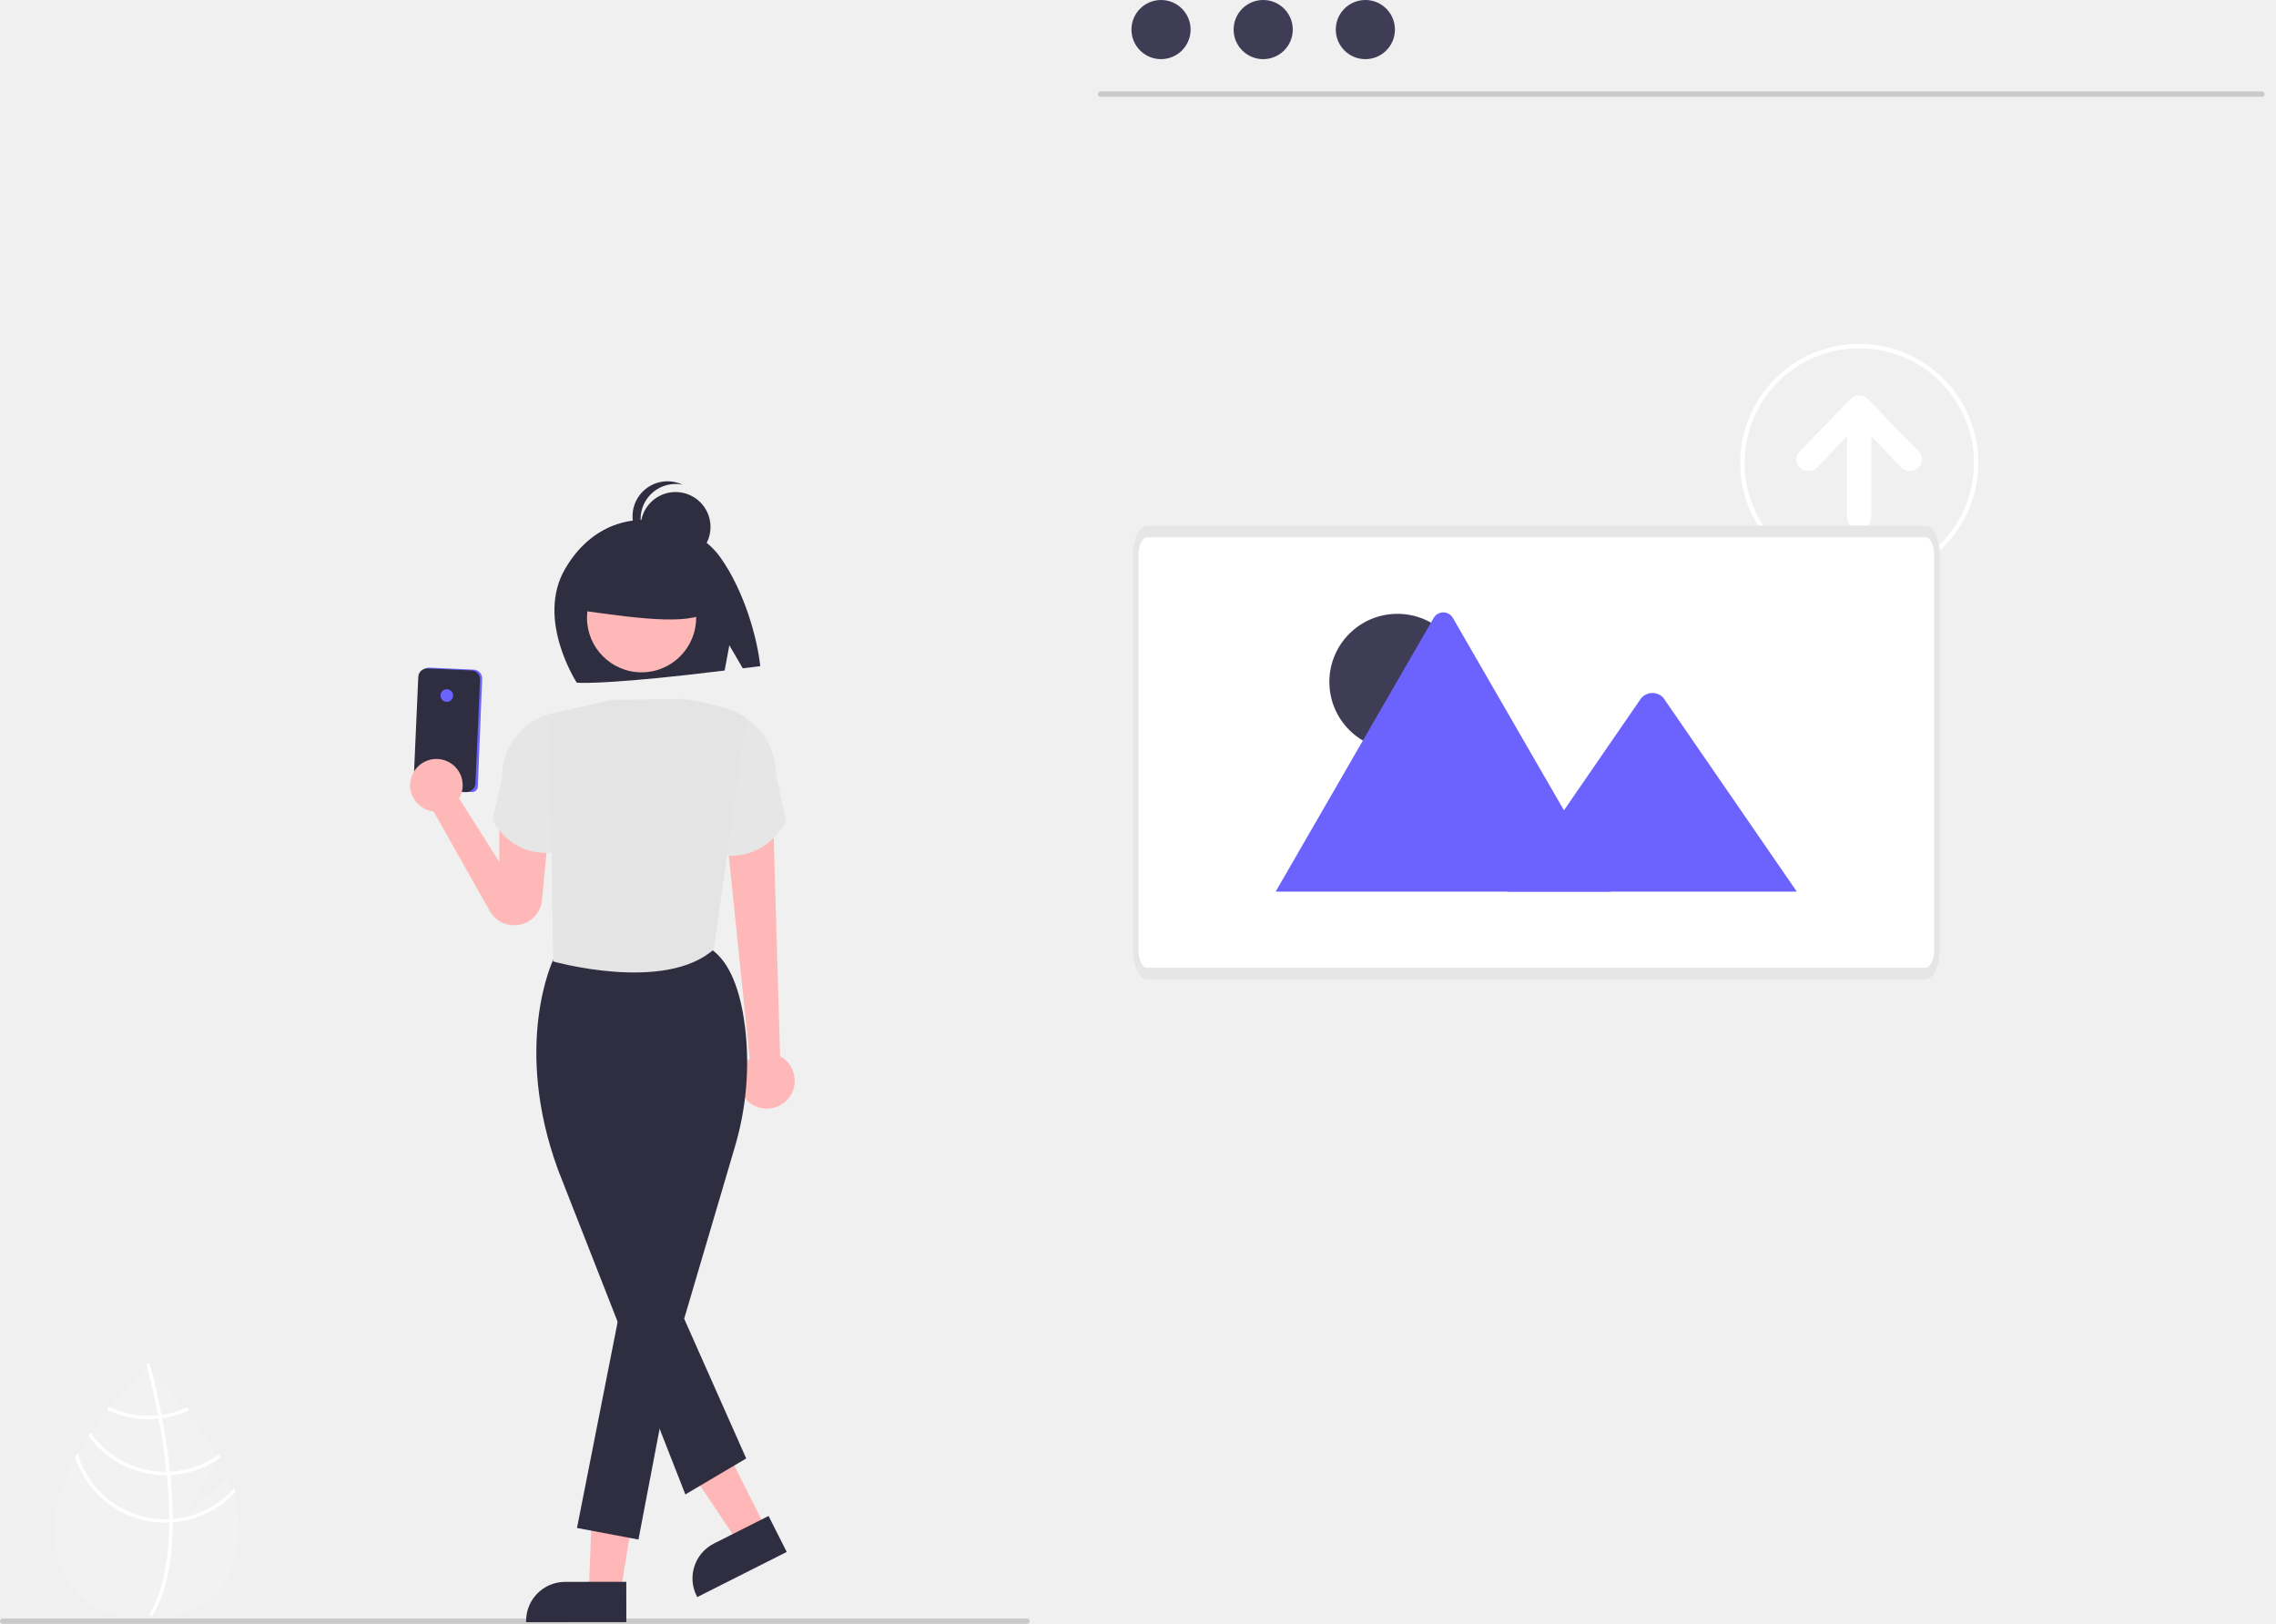
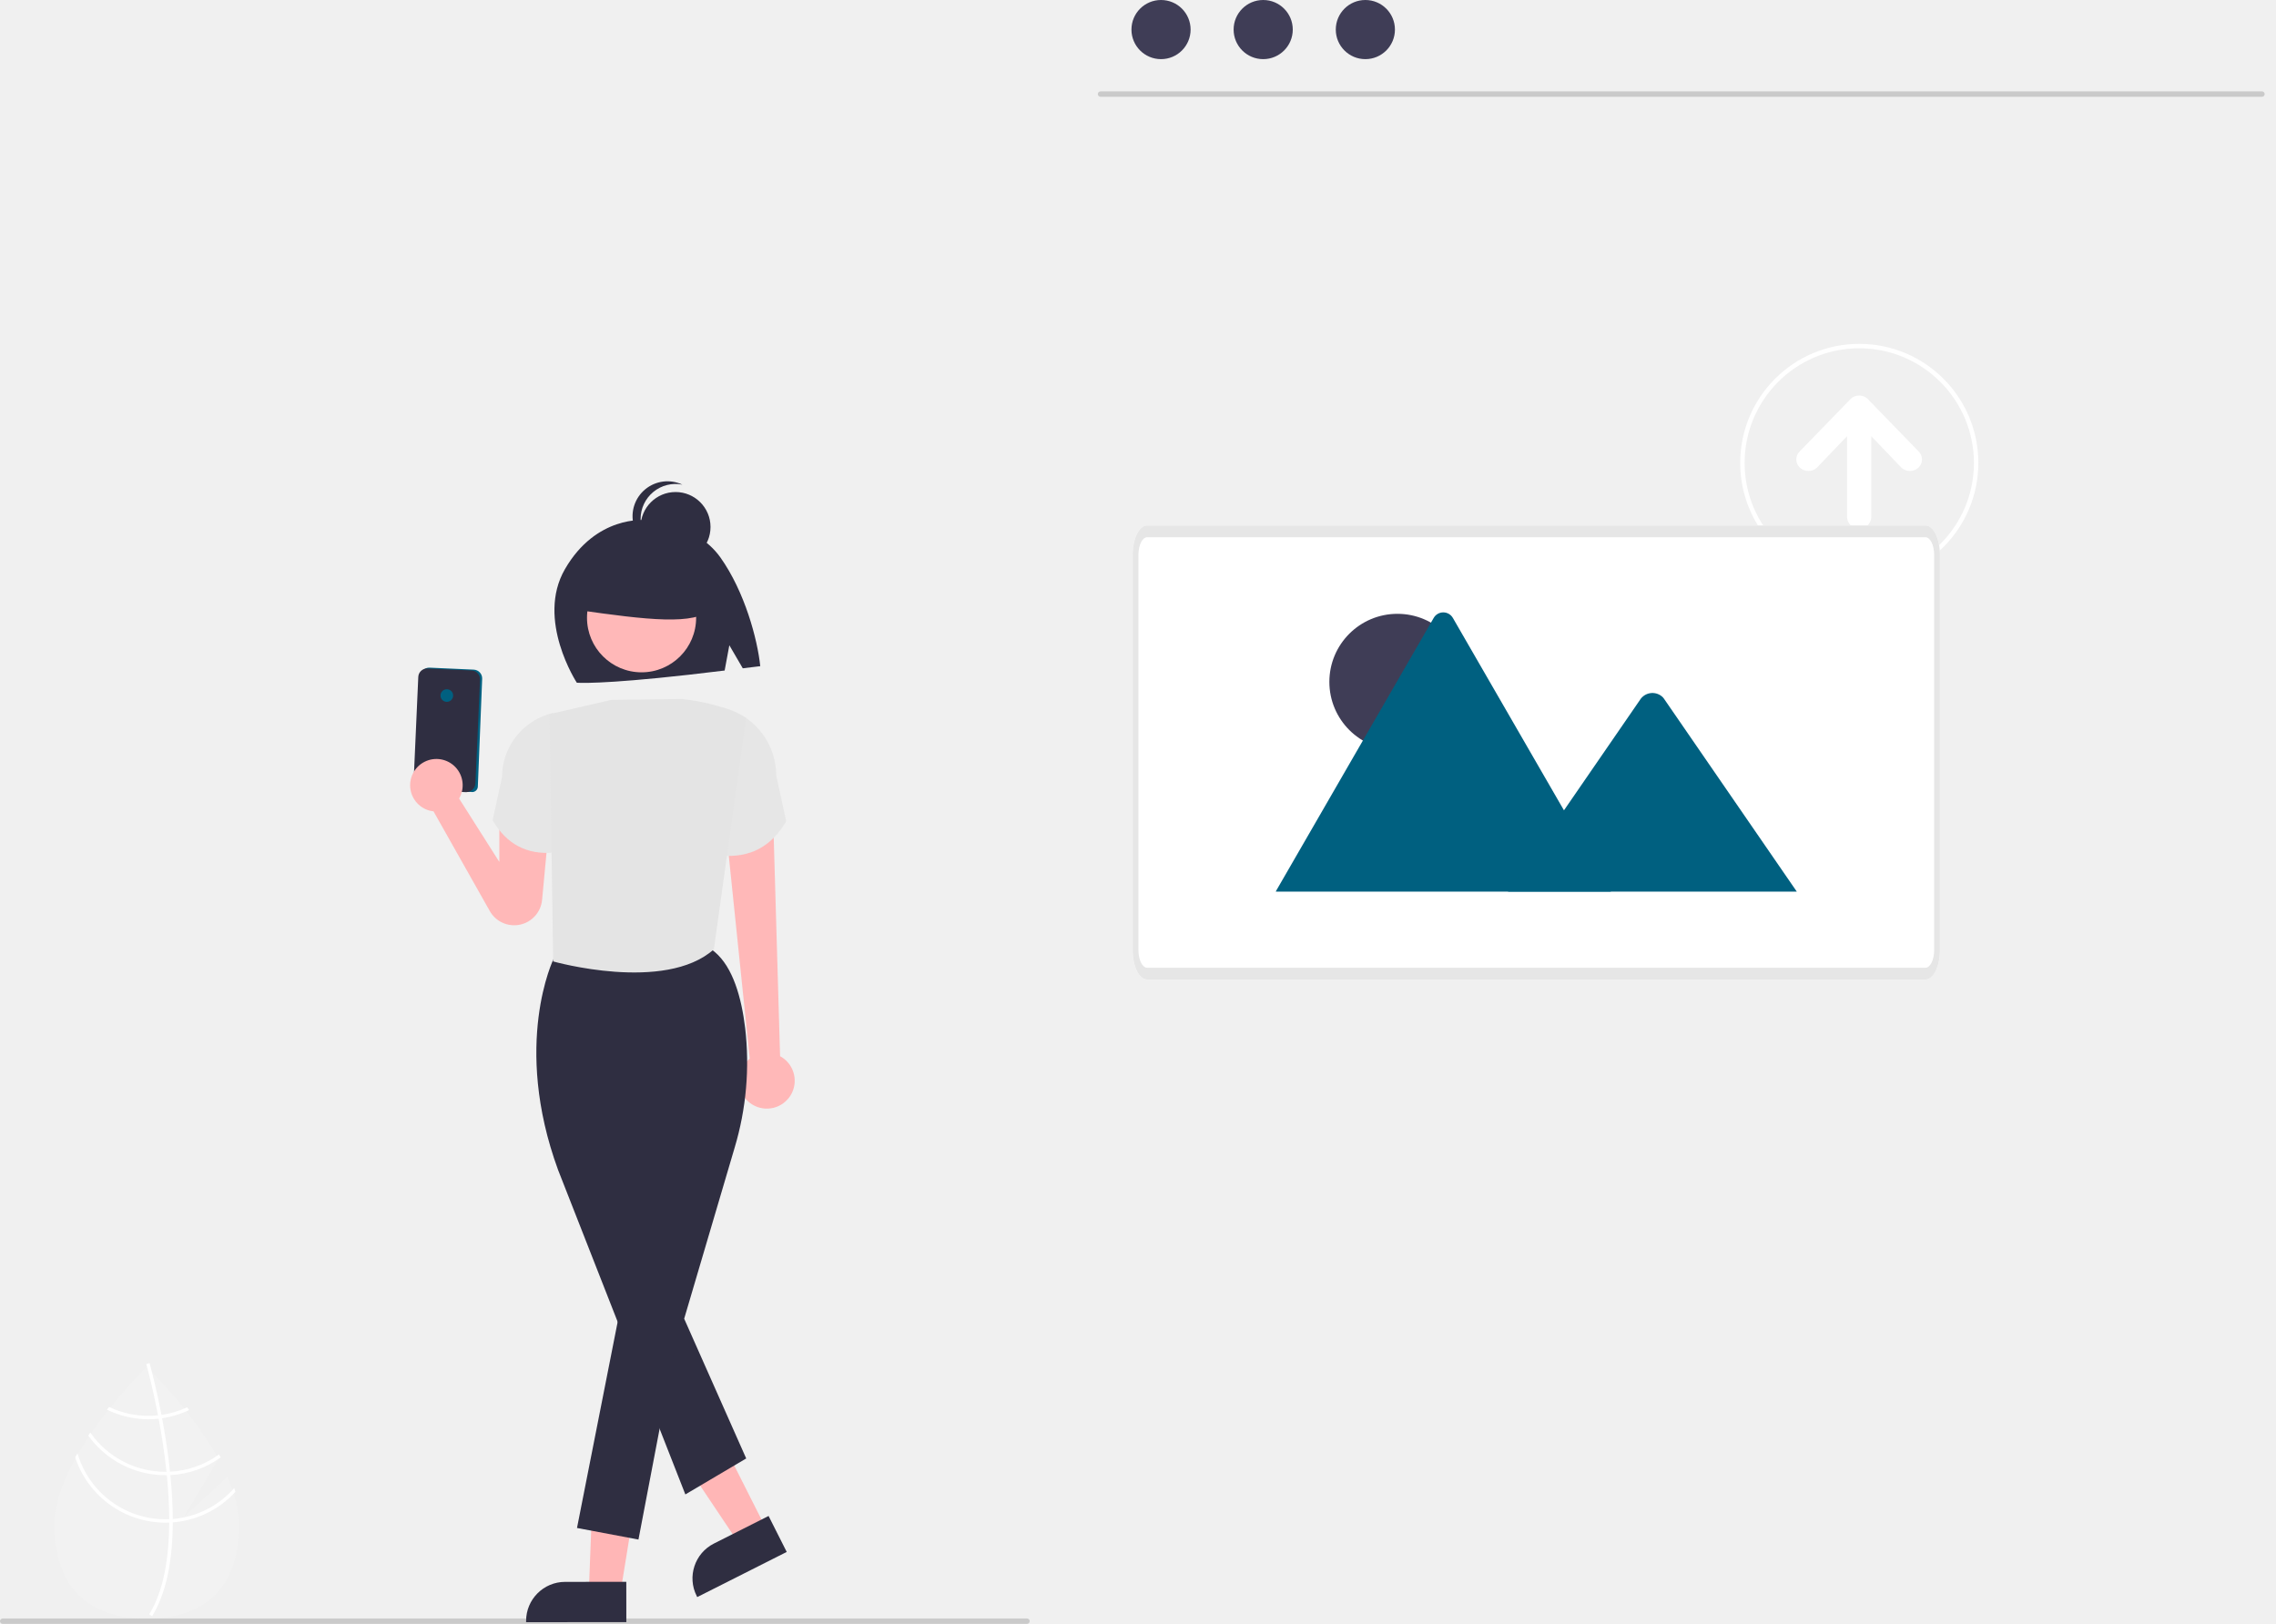
<svg xmlns="http://www.w3.org/2000/svg" data-name="Layer 1" width="846.547" height="604.047" viewBox="0 0 846.547 604.047">
  <path d="M261.305,697.327l-16.157,14.874,12.84-21.545c-10.116-18.345-26.661-34.2-26.661-34.2s-34.325,32.886-34.325,58.737S212.37,750.071,231.327,750.071c18.957,0,34.325-9.026,34.325-34.877C265.652,709.44,263.949,703.338,261.305,697.327Z" transform="translate(-176.7264 -147.9764)" fill="#f2f2f2" />
  <path d="M240.993,713.007v1.274c-.076,14.811-2.574,26.368-7.475,34.505-.069.12-.145.233-.214.353l-.549-.334-.524-.328c5.438-8.787,7.361-21.208,7.431-34.126.006-.416.013-.839.006-1.262-.019-5.469-.353-11.001-.889-16.376-.038-.416-.082-.839-.126-1.262-.744-7.09-1.817-13.865-2.914-19.75-.076-.416-.158-.833-.24-1.243-1.899-9.954-3.835-17.164-4.277-18.76-.05-.196-.082-.303-.088-.328l.599-.17.006-.006.606-.17c.006.025.114.385.29,1.053.675,2.498,2.429,9.279,4.151,18.224.076.404.158.82.233,1.236.896,4.775,1.773,10.112,2.466,15.713q.265,2.11.473,4.163c.05.423.095.845.132,1.262Q240.962,705.39,240.993,713.007Z" transform="translate(-176.7264 -147.9764)" fill="#fff" />
  <path d="M236.786,674.301c-.423.057-.852.114-1.287.158a34.8,34.8,0,0,1-3.558.183,33.851,33.851,0,0,1-14.635-3.305c-.265.334-.53.669-.801,1.009a35.104,35.104,0,0,0,15.436,3.558,36.006,36.006,0,0,0,3.797-.202c.429-.044.858-.101,1.28-.164a34.809,34.809,0,0,0,10.061-3.047q-.407-.52-.795-1.022A33.735,33.735,0,0,1,236.786,674.301Z" transform="translate(-176.7264 -147.9764)" fill="#fff" />
  <path d="M239.959,695.414q-.653.038-1.306.038c-.132.006-.271.006-.404.006a34.031,34.031,0,0,1-27.932-14.59c-.252.372-.505.744-.751,1.123a35.294,35.294,0,0,0,28.683,14.729c.177,0,.353,0,.53-.006.442-.006.877-.019,1.312-.038a35.108,35.108,0,0,0,18.703-6.56c-.202-.372-.404-.744-.612-1.116A33.797,33.797,0,0,1,239.959,695.414Z" transform="translate(-176.7264 -147.9764)" fill="#fff" />
  <path d="M240.993,713.007c-.442.038-.883.063-1.325.082-.473.019-.946.032-1.419.032a34.123,34.123,0,0,1-32.713-24.551c-.284.511-.568,1.016-.839,1.527A35.372,35.372,0,0,0,238.249,714.382c.473,0,.946-.006,1.413-.032.448-.013.889-.038,1.331-.069a35.269,35.269,0,0,0,23.277-11.361c-.132-.467-.284-.927-.435-1.394A34.013,34.013,0,0,1,240.993,713.007Z" transform="translate(-176.7264 -147.9764)" fill="#fff" />
  <rect x="536.547" y="76.243" width="310" height="187.804" fill="#f0f0f0" />
  <path d="M1018.057,183.976h-432a1,1,0,0,1,0-2h432a1,1,0,0,1,0,2Z" transform="translate(-176.7264 -147.9764)" fill="#cacaca" />
  <circle cx="431.839" cy="11" r="11" fill="#3f3d56" />
  <circle cx="469.839" cy="11" r="11" fill="#3f3d56" />
  <circle cx="507.839" cy="11" r="11" fill="#3f3d56" />
  <path d="M890.288,315.832l-18.87-19.448a4.289,4.289,0,0,0-3.154-1.267h-.056a4.289,4.289,0,0,0-3.154,1.267l-18.87,19.448a4.164,4.164,0,0,0-.198,5.886q.096.102.198.198a4.658,4.658,0,0,0,6.365,0l11.181-11.688v30.136a4.511,4.511,0,0,0,9.013,0v-30.136l11.181,11.688a4.658,4.658,0,0,0,6.365,0,4.164,4.164,0,0,0,.198-5.886Q890.39,315.927,890.288,315.832Z" transform="translate(-176.7264 -147.9764)" fill="#fff" />
  <path d="M868.274,364.457a44.286,44.286,0,1,1,44.286-44.286A44.336,44.336,0,0,1,868.274,364.457Zm0-86.931a42.645,42.645,0,1,0,42.645,42.645A42.694,42.694,0,0,0,868.274,277.526Z" transform="translate(-176.7264 -147.9764)" fill="#fff" />
-   <path id="a4df8293-127a-4fe1-b900-32b0737a0281-101" data-name="Path 138" d="M892.912,512.336H603.379c-2.959-.008-5.358-4.913-5.362-10.97V354.412c0-6.056,2.402-10.96,5.362-10.97H892.912c2.959.008,5.358,4.913,5.362,10.97V501.365C898.27,507.421,895.867,512.329,892.912,512.336Z" transform="translate(-176.7264 -147.9764)" fill="#fff" />
+   <path id="a4df8293-127a-4fe1-b900-32b0737a0281-3823" data-name="Path 138" d="M892.912,512.336H603.379c-2.959-.008-5.358-4.913-5.362-10.97V354.412c0-6.056,2.402-10.96,5.362-10.97H892.912c2.959.008,5.358,4.913,5.362,10.97V501.365C898.27,507.421,895.867,512.329,892.912,512.336Z" transform="translate(-176.7264 -147.9764)" fill="#fff" />
  <g id="f5addd83-a4bf-4cbc-bc49-a1c93dc12b76" data-name="Group 38">
    <circle id="b85ea7ab-2687-4539-bc87-5f9af2589fda" data-name="Ellipse 7" cx="519.767" cy="253.648" r="25.318" fill="#3f3d56" />
-     <path id="a93bdb3c-c63a-46e2-832f-5ad698cb7678-102" data-name="Path 63" d="M775.888,479.643H651.686a2.542,2.542,0,0,1-.464-.038L709.966,377.858a4.112,4.112,0,0,1,7.159,0l39.423,68.281,1.89,3.267Z" transform="translate(-176.7264 -147.9764)" fill="#6c63ff" />
-     <path id="a9a16db8-129a-402e-ab5a-cd8e8637e69a-103" data-name="Path 65" d="M845.04,479.645H737.614l20.816-30.235,1.498-2.178,27.126-39.404a5.489,5.489,0,0,1,8.153-.486,4.902,4.902,0,0,1,.391.486Z" transform="translate(-176.7264 -147.9764)" fill="#6c63ff" />
+     <path id="a93bdb3c-c63a-46e2-832f-5ad698cb7678-3824" data-name="Path 63" d="M775.888,479.643H651.686a2.542,2.542,0,0,1-.464-.038L709.966,377.858a4.112,4.112,0,0,1,7.159,0l39.423,68.281,1.89,3.267Z" transform="translate(-176.7264 -147.9764)" fill="#006080" />
+     <path id="a9a16db8-129a-402e-ab5a-cd8e8637e69a-3825" data-name="Path 65" d="M845.04,479.645H737.614l20.816-30.235,1.498-2.178,27.126-39.404a5.489,5.489,0,0,1,8.153-.486,4.902,4.902,0,0,1,.391.486Z" transform="translate(-176.7264 -147.9764)" fill="#006080" />
  </g>
-   <path id="e7d95ff1-9828-4401-a808-15868bd1799b-104" data-name="Path 138" d="M892.912,512.336H603.379c-2.959-.008-5.358-4.913-5.362-10.97V354.412c0-6.056,2.402-10.96,5.362-10.97H892.912c2.959.008,5.358,4.913,5.362,10.97V501.365C898.27,507.421,895.867,512.329,892.912,512.336ZM603.379,347.829c-1.776,0-3.215,2.949-3.218,6.582v146.953c0,3.633,1.441,6.579,3.218,6.582H892.912c1.776,0,3.215-2.948,3.218-6.582V354.412c0-3.633-1.441-6.579-3.218-6.582Z" transform="translate(-176.7264 -147.9764)" fill="#e6e6e6" />
+   <path id="e7d95ff1-9828-4401-a808-15868bd1799b-3826" data-name="Path 138" d="M892.912,512.336H603.379c-2.959-.008-5.358-4.913-5.362-10.97V354.412c0-6.056,2.402-10.96,5.362-10.97H892.912c2.959.008,5.358,4.913,5.362,10.97V501.365C898.27,507.421,895.867,512.329,892.912,512.336ZM603.379,347.829c-1.776,0-3.215,2.949-3.218,6.582v146.953c0,3.633,1.441,6.579,3.218,6.582H892.912c1.776,0,3.215-2.948,3.218-6.582V354.412c0-3.633-1.441-6.579-3.218-6.582Z" transform="translate(-176.7264 -147.9764)" fill="#e6e6e6" />
  <path d="M558.726,752.024h-381a1,1,0,1,1,0-2h381a1,1,0,0,1,0,2Z" transform="translate(-176.7264 -147.9764)" fill="#cacaca" />
  <path d="M444.678,355.338c-9.416-13.26-28.045-13.878-28.045-13.878s-18.153-1.935-29.798,18.26c-10.854,18.823,4.439,42.221,4.439,42.221,3.023.181,16.091.26,54.983-4.545L448,388l4.999,8.57c2.078-.254,4.24-.516,6.499-.789C458.476,385.808,453.738,368.097,444.678,355.338Z" transform="translate(-176.7264 -147.9764)" fill="#2f2e41" />
  <path d="M466.874,540.864l-2.494-85.806-16.983,7.43,8.195,79.306a10.371,10.371,0,1,0,11.283-.93Z" transform="translate(-176.7264 -147.9764)" fill="#ffb8b8" />
  <path d="M444.743,466.202c11.076,1.072,19.031-3.504,24.413-12.737l-3.715-17.011a26.031,26.031,0,0,0-18.192-24.822l-1.975-.624Z" transform="translate(-176.7264 -147.9764)" fill="#e6e6e6" />
-   <path d="M352.354,442.608a2.097,2.097,0,0,1-.432-.045l-20.488-.346-.045-.509.001-.022,1.7-42.215a3.287,3.287,0,0,1,3.43-3.139l16.411.732a3.286,3.286,0,0,1,3.137,3.429l-1.615,40.098a2.102,2.102,0,0,1-2.098,2.017Z" transform="translate(-176.7264 -147.9764)" fill="#6c63ff" />
+   <path d="M352.354,442.608a2.097,2.097,0,0,1-.432-.045l-20.488-.346-.045-.509.001-.022,1.7-42.215a3.287,3.287,0,0,1,3.43-3.139l16.411.732a3.286,3.286,0,0,1,3.137,3.429l-1.615,40.098a2.102,2.102,0,0,1-2.098,2.017Z" transform="translate(-176.7264 -147.9764)" fill="#006080" />
  <path d="M350.121,442.638c-.052,0-.105-.001-.157-.004l-16.087-.717a3.453,3.453,0,0,1-3.291-3.599l1.718-38.546a3.29,3.29,0,0,1,3.43-3.137l16.41.732a3.29,3.29,0,0,1,3.137,3.43l-1.718,38.546a3.449,3.449,0,0,1-3.441,3.295Z" transform="translate(-176.7264 -147.9764)" fill="#2f2e41" />
-   <circle cx="166.192" cy="258.728" r="2.349" fill="#6c63ff" />
+   <circle cx="166.192" cy="258.728" r="2.349" fill="#006080" />
  <path d="M362.449,453.097V468.591l-14.968-23.586a9.772,9.772,0,1,0-9.507,4.78l20.924,37.075a10.424,10.424,0,0,0,19.456-4.15l2.589-27.613Z" transform="translate(-176.7264 -147.9764)" fill="#ffb8b8" />
  <path d="M382.941,465.092c-10.431,1.009-17.923-3.3-22.992-11.996l3.499-16.021a24.516,24.516,0,0,1,17.133-23.378l1.86-.587Z" transform="translate(-176.7264 -147.9764)" fill="#e6e6e6" />
  <polygon points="230.398 594.758 218.985 592.906 220.697 548.005 237.541 550.738 230.398 594.758" fill="#ffb6b6" />
  <path d="M409.688,751.362l-37.28.037-0-.472a14.511,14.511,0,0,1,14.495-14.525h.001l22.769-.023Z" transform="translate(-176.7264 -147.9764)" fill="#2f2e41" />
  <polygon points="284.937 568.612 274.614 573.82 249.614 536.483 264.849 528.797 284.937 568.612" fill="#ffb6b6" />
  <path d="M469.344,725.265l-33.284,16.793-.212-.421a14.511,14.511,0,0,1,6.418-19.491l.001-0,20.329-10.257Z" transform="translate(-176.7264 -147.9764)" fill="#2f2e41" />
  <circle cx="238.628" cy="229.796" r="20.295" fill="#ffb8b8" />
  <path d="M440.515,357.314l-18.404-9.641-25.416,3.944-5.258,23.225c25.956,3.733,43.922,5.874,49.955-.438Z" transform="translate(-176.7264 -147.9764)" fill="#2f2e41" />
  <path d="M382.622,504.678s-15.471,31.642,1.671,78.465L431.64,703.874l22.635-13.381-23.073-51.977,18.768-63.621a110.571,110.571,0,0,0,3.915-44.519c-1.353-11.188-4.492-22.566-11.32-28.302C426.499,488.578,382.622,504.678,382.622,504.678Z" transform="translate(-176.7264 -147.9764)" fill="#2f2e41" />
  <polygon points="231.778 481.348 214.613 568.374 237.473 572.684 251.854 497.356 231.778 481.348" fill="#2f2e41" />
  <path d="M430.323,407.977l-26.24.35L381.114,413.61l1.361,91.999s41.528,11.749,59.769-4.499l12.031-86.107C447.525,411.188,439.418,408.991,430.323,407.977Z" transform="translate(-176.7264 -147.9764)" fill="#e4e4e4" />
  <circle cx="251.274" cy="196.024" r="13" fill="#2f2e41" />
  <path d="M415,341a12.993,12.993,0,0,1,15.537-12.748,12.994,12.994,0,1,0-8.075,24.497A12.989,12.989,0,0,1,415,341Z" transform="translate(-176.7264 -147.9764)" fill="#2f2e41" />
</svg>
